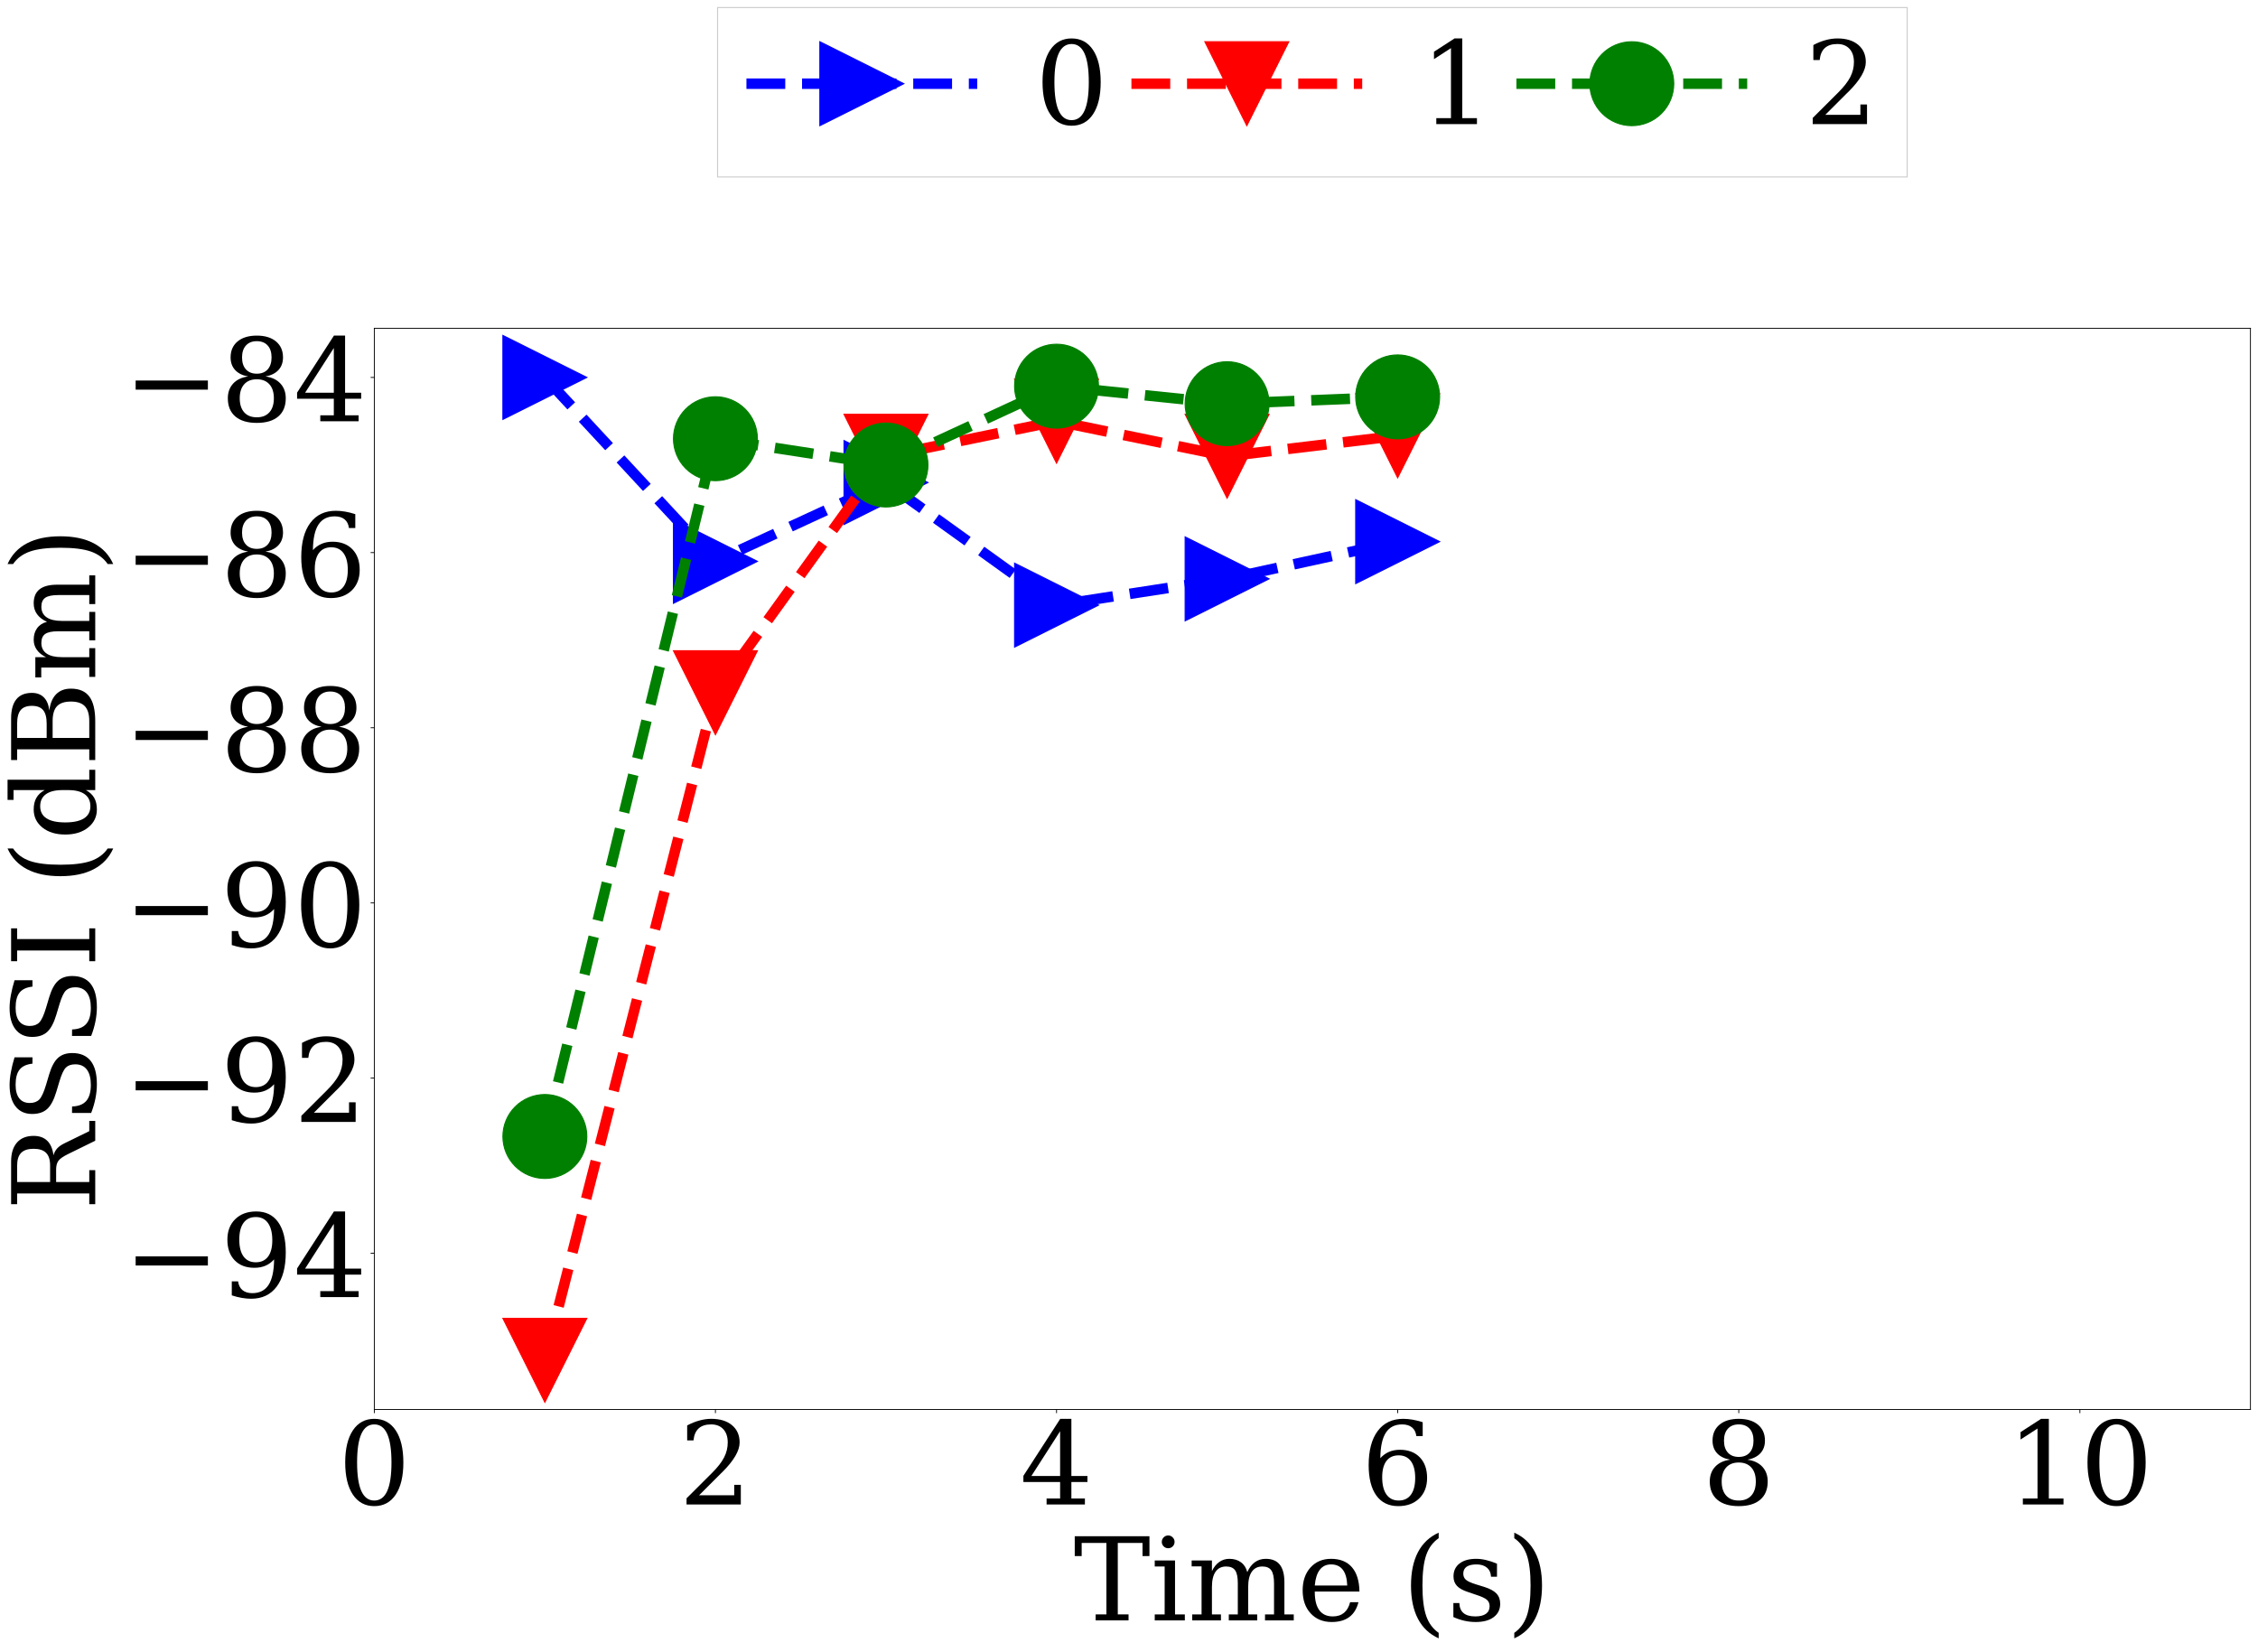
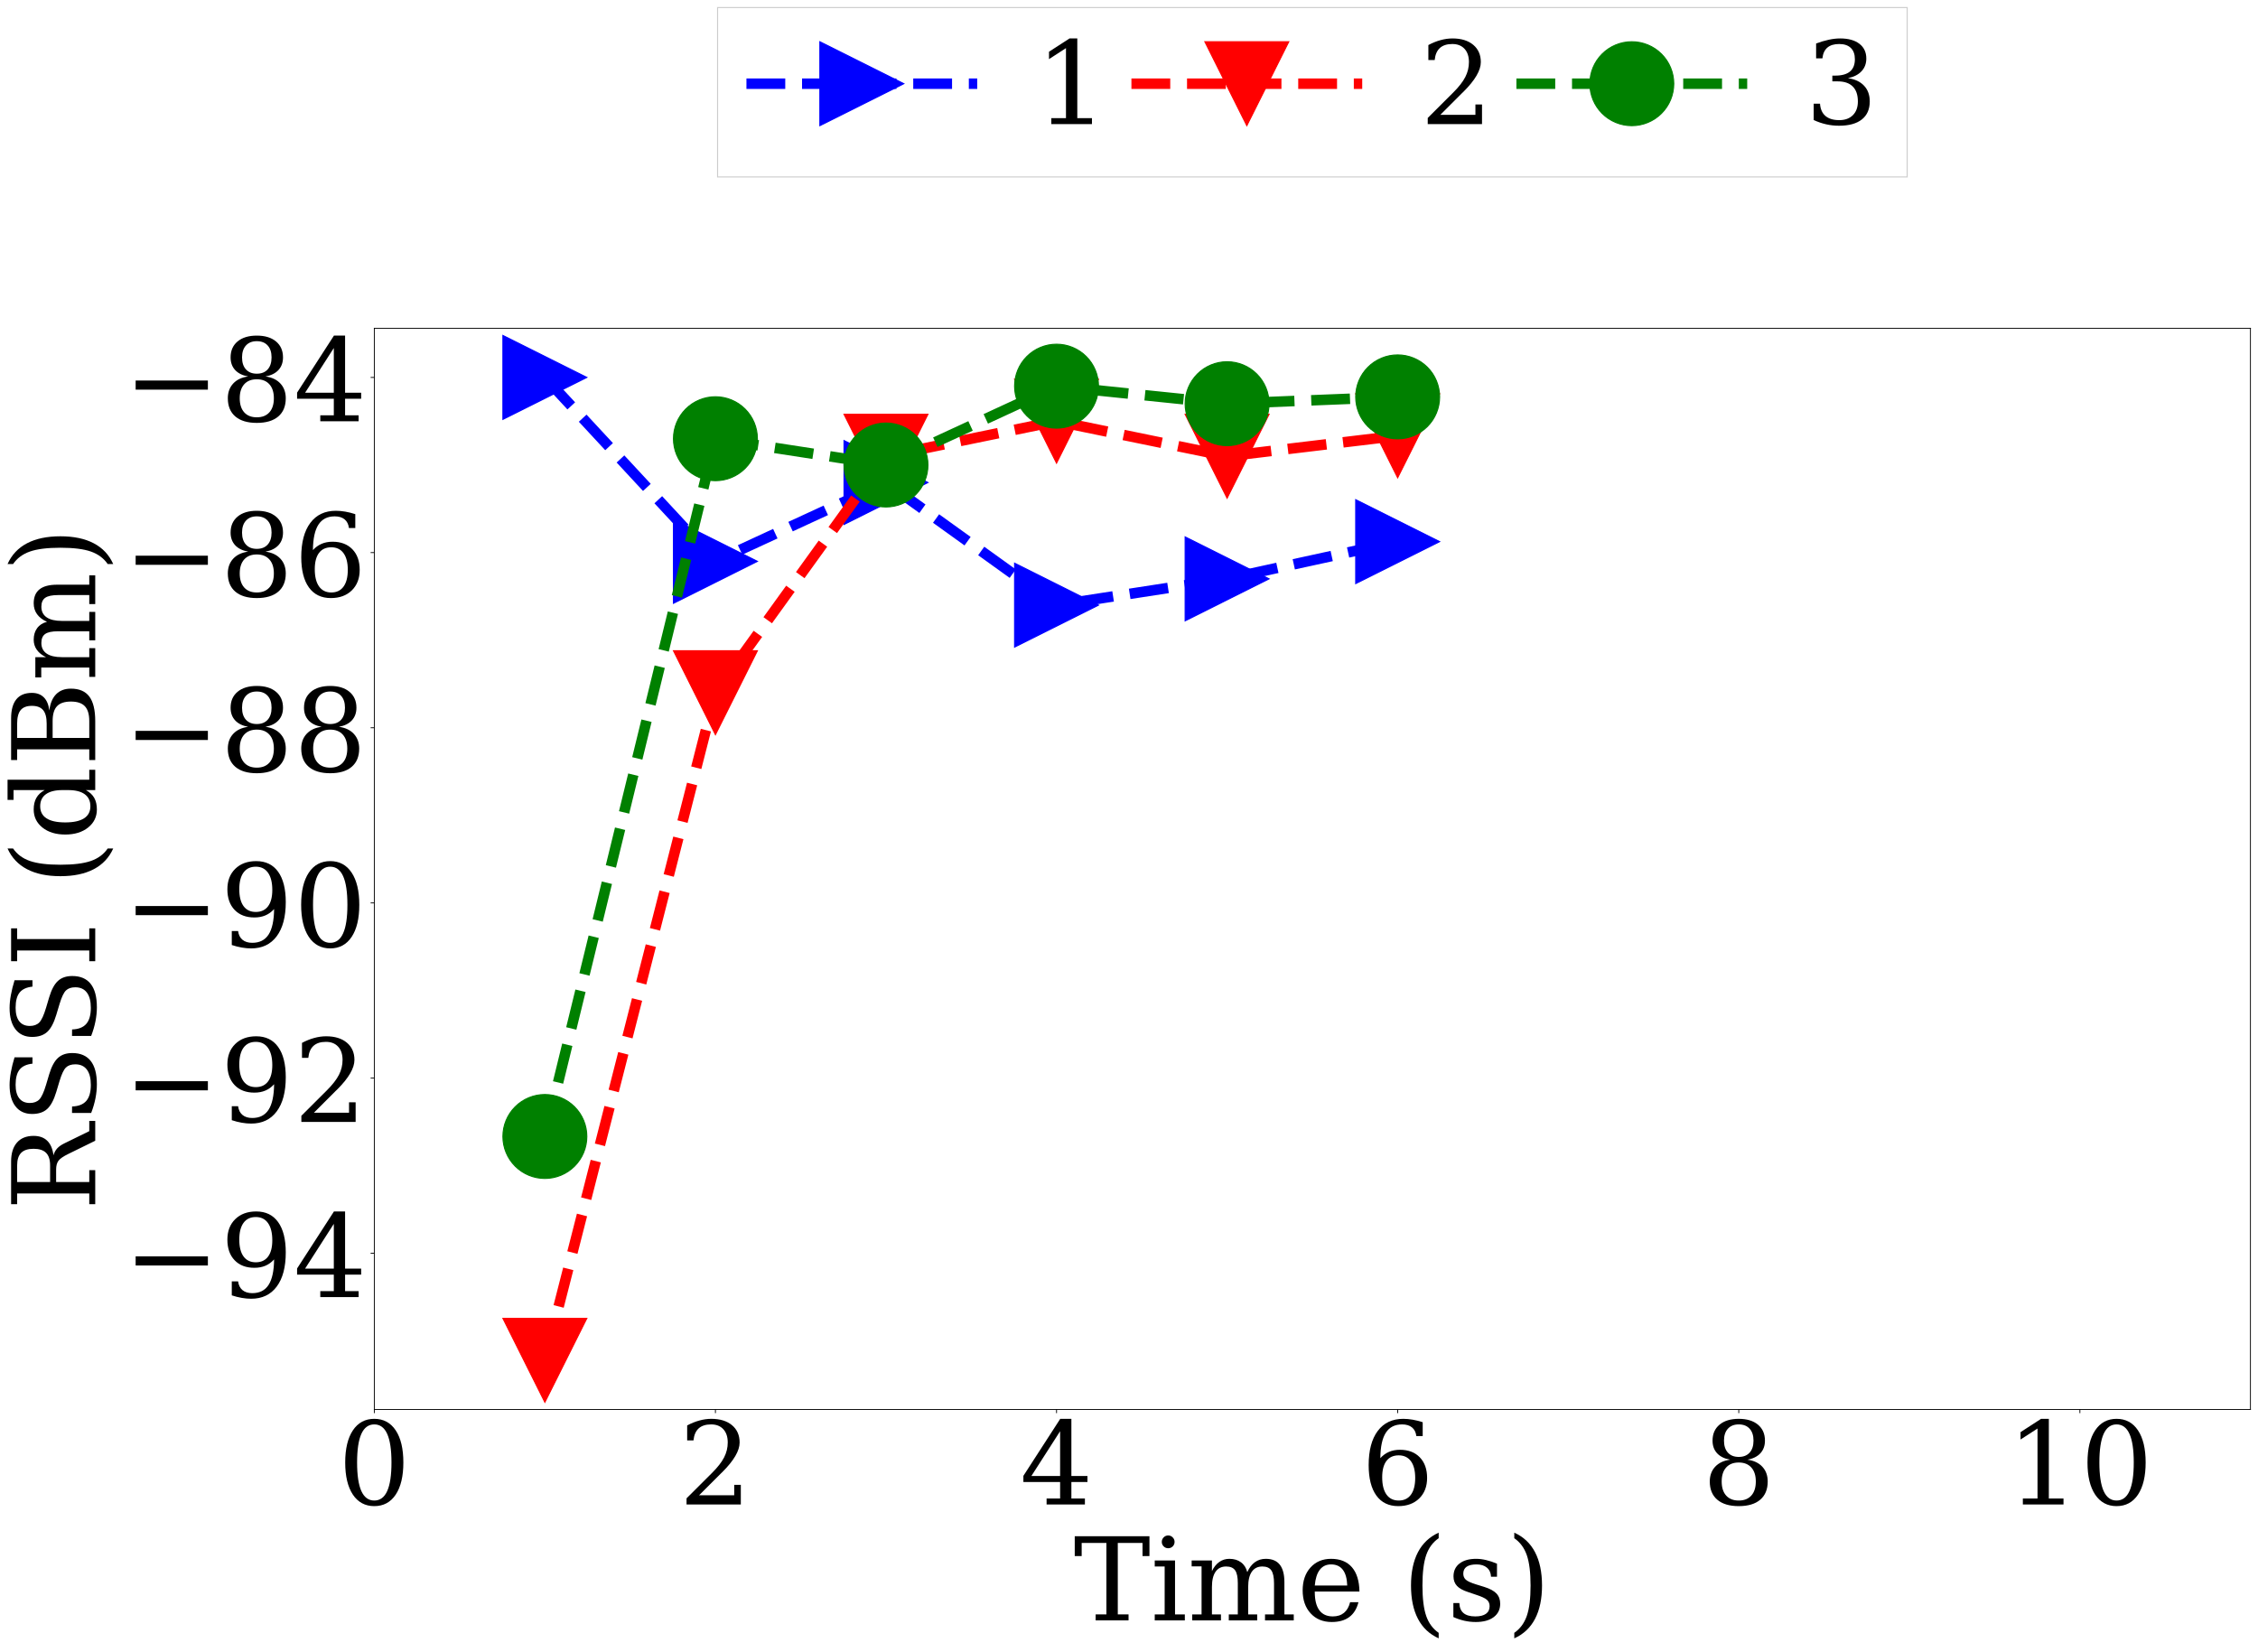
<svg xmlns="http://www.w3.org/2000/svg" xmlns:xlink="http://www.w3.org/1999/xlink" width="2152.426pt" height="1574.635pt" viewBox="0 0 2152.426 1574.635" version="1.1">
  <defs>
    <style type="text/css">*{stroke-linejoin: round; stroke-linecap: butt}</style>
  </defs>
  <g id="figure_1">
    <g id="patch_1">
      <path d="M 0 1574.635  L 2152.426 1574.635  L 2152.426 0  L 0 0  z " style="fill: #ffffff; stroke: #ffffff; stroke-linejoin: miter" />
    </g>
    <g id="axes_1">
      <g id="patch_2">
        <path d="M 356.811 1343.516  L 2145.226 1343.516  L 2145.226 312.912  L 356.811 312.912  z " style="fill: #ffffff" />
      </g>
      <g id="matplotlib.axis_1">
        <g id="xtick_1">
          <g id="line2d_1">
            <defs>
-               <path id="mf5b351b08a" d="M 0 0  L 0 3.5  " style="stroke: #000000; stroke-width: 0.8" />
-             </defs>
-             <g>
-               <use xlink:href="#mf5b351b08a" x="356.811" y="1343.516" style="stroke: #000000; stroke-width: 0.8" />
+               <path id="m88762d3364" d="M 0 0  L 0 3.5  " style="stroke: #000000; stroke-width: 0.8" />
+             </defs>
+             <g>
+               <use xlink:href="#m88762d3364" x="356.811" y="1343.516" style="stroke: #000000; stroke-width: 0.8" />
            </g>
          </g>
          <g id="text_1">
            <g transform="translate(321.8172 1434.099) scale(1.1 -1.1)">
              <defs>
                <path id="DejaVuSerif-30" d="M 2034 219  Q 2513 219 2750 744  Q 2988 1269 2988 2328  Q 2988 3391 2750 3916  Q 2513 4441 2034 4441  Q 1556 4441 1318 3916  Q 1081 3391 1081 2328  Q 1081 1269 1318 744  Q 1556 219 2034 219  z M 2034 -91  Q 1275 -91 848 546  Q 422 1184 422 2328  Q 422 3475 848 4112  Q 1275 4750 2034 4750  Q 2797 4750 3222 4112  Q 3647 3475 3647 2328  Q 3647 1184 3222 546  Q 2797 -91 2034 -91  z " transform="scale(0.015625)" />
              </defs>
              <use xlink:href="#DejaVuSerif-30" />
            </g>
          </g>
        </g>
        <g id="xtick_2">
          <g id="line2d_2">
            <g>
-               <use xlink:href="#mf5b351b08a" x="681.977" y="1343.516" style="stroke: #000000; stroke-width: 0.8" />
+               <use xlink:href="#m88762d3364" x="681.977" y="1343.516" style="stroke: #000000; stroke-width: 0.8" />
            </g>
          </g>
          <g id="text_2">
            <g transform="translate(646.9836 1434.099) scale(1.1 -1.1)">
              <defs>
                <path id="DejaVuSerif-32" d="M 819 3553  L 469 3553  L 469 4384  Q 803 4563 1142 4656  Q 1481 4750 1806 4750  Q 2534 4750 2956 4397  Q 3378 4044 3378 3438  Q 3378 2753 2422 1800  Q 2347 1728 2309 1691  L 1131 513  L 3078 513  L 3078 1088  L 3444 1088  L 3444 0  L 434 0  L 434 341  L 1850 1753  Q 2319 2222 2519 2614  Q 2719 3006 2719 3438  Q 2719 3909 2473 4175  Q 2228 4441 1797 4441  Q 1350 4441 1106 4219  Q 863 3997 819 3553  z " transform="scale(0.015625)" />
              </defs>
              <use xlink:href="#DejaVuSerif-32" />
            </g>
          </g>
        </g>
        <g id="xtick_3">
          <g id="line2d_3">
            <g>
-               <use xlink:href="#mf5b351b08a" x="1007.144" y="1343.516" style="stroke: #000000; stroke-width: 0.8" />
+               <use xlink:href="#m88762d3364" x="1007.144" y="1343.516" style="stroke: #000000; stroke-width: 0.8" />
            </g>
          </g>
          <g id="text_3">
            <g transform="translate(972.1499 1434.099) scale(1.1 -1.1)">
              <defs>
                <path id="DejaVuSerif-34" d="M 2234 1581  L 2234 4063  L 641 1581  L 2234 1581  z M 3609 0  L 1484 0  L 1484 331  L 2234 331  L 2234 1247  L 197 1247  L 197 1588  L 2241 4750  L 2859 4750  L 2859 1581  L 3750 1581  L 3750 1247  L 2859 1247  L 2859 331  L 3609 331  L 3609 0  z " transform="scale(0.015625)" />
              </defs>
              <use xlink:href="#DejaVuSerif-34" />
            </g>
          </g>
        </g>
        <g id="xtick_4">
          <g id="line2d_4">
            <g>
-               <use xlink:href="#mf5b351b08a" x="1332.31" y="1343.516" style="stroke: #000000; stroke-width: 0.8" />
+               <use xlink:href="#m88762d3364" x="1332.31" y="1343.516" style="stroke: #000000; stroke-width: 0.8" />
            </g>
          </g>
          <g id="text_4">
            <g transform="translate(1297.316 1434.099) scale(1.1 -1.1)">
              <defs>
                <path id="DejaVuSerif-36" d="M 2094 219  Q 2534 219 2771 542  Q 3009 866 3009 1472  Q 3009 2078 2771 2401  Q 2534 2725 2094 2725  Q 1647 2725 1412 2412  Q 1178 2100 1178 1509  Q 1178 888 1415 553  Q 1653 219 2094 219  z M 1075 2569  Q 1288 2803 1556 2918  Q 1825 3034 2163 3034  Q 2859 3034 3264 2615  Q 3669 2197 3669 1472  Q 3669 763 3233 336  Q 2797 -91 2069 -91  Q 1278 -91 853 498  Q 428 1088 428 2181  Q 428 3406 931 4078  Q 1434 4750 2350 4750  Q 2597 4750 2869 4703  Q 3141 4656 3425 4563  L 3425 3794  L 3072 3794  Q 3034 4109 2831 4275  Q 2628 4441 2284 4441  Q 1678 4441 1381 3981  Q 1084 3522 1075 2569  z " transform="scale(0.015625)" />
              </defs>
              <use xlink:href="#DejaVuSerif-36" />
            </g>
          </g>
        </g>
        <g id="xtick_5">
          <g id="line2d_5">
            <g>
-               <use xlink:href="#mf5b351b08a" x="1657.476" y="1343.516" style="stroke: #000000; stroke-width: 0.8" />
+               <use xlink:href="#m88762d3364" x="1657.476" y="1343.516" style="stroke: #000000; stroke-width: 0.8" />
            </g>
          </g>
          <g id="text_5">
            <g transform="translate(1622.483 1434.099) scale(1.1 -1.1)">
              <defs>
                <path id="DejaVuSerif-38" d="M 2981 1275  Q 2981 1775 2732 2051  Q 2484 2328 2034 2328  Q 1584 2328 1336 2051  Q 1088 1775 1088 1275  Q 1088 772 1336 495  Q 1584 219 2034 219  Q 2484 219 2732 495  Q 2981 772 2981 1275  z M 2853 3541  Q 2853 3966 2637 4203  Q 2422 4441 2034 4441  Q 1650 4441 1433 4203  Q 1216 3966 1216 3541  Q 1216 3113 1433 2875  Q 1650 2638 2034 2638  Q 2422 2638 2637 2875  Q 2853 3113 2853 3541  z M 2516 2484  Q 3047 2413 3344 2092  Q 3641 1772 3641 1275  Q 3641 619 3225 264  Q 2809 -91 2034 -91  Q 1263 -91 845 264  Q 428 619 428 1275  Q 428 1772 725 2092  Q 1022 2413 1556 2484  Q 1084 2569 832 2842  Q 581 3116 581 3541  Q 581 4103 968 4426  Q 1356 4750 2034 4750  Q 2713 4750 3100 4426  Q 3488 4103 3488 3541  Q 3488 3116 3236 2842  Q 2984 2569 2516 2484  z " transform="scale(0.015625)" />
              </defs>
              <use xlink:href="#DejaVuSerif-38" />
            </g>
          </g>
        </g>
        <g id="xtick_6">
          <g id="line2d_6">
            <g>
-               <use xlink:href="#mf5b351b08a" x="1982.643" y="1343.516" style="stroke: #000000; stroke-width: 0.8" />
+               <use xlink:href="#m88762d3364" x="1982.643" y="1343.516" style="stroke: #000000; stroke-width: 0.8" />
            </g>
          </g>
          <g id="text_6">
            <g transform="translate(1912.655 1434.099) scale(1.1 -1.1)">
              <defs>
                <path id="DejaVuSerif-31" d="M 909 0  L 909 331  L 1722 331  L 1722 4213  L 781 3603  L 781 4013  L 1919 4750  L 2350 4750  L 2350 331  L 3163 331  L 3163 0  L 909 0  z " transform="scale(0.015625)" />
              </defs>
              <use xlink:href="#DejaVuSerif-31" />
              <use xlink:href="#DejaVuSerif-30" x="63.623" />
            </g>
          </g>
        </g>
        <g id="text_7">
          <g transform="translate(1023.413 1544.559) scale(1.1 -1.1)">
            <defs>
              <path id="DejaVuSerif-54" d="M 1222 0  L 1222 331  L 1819 331  L 1819 4294  L 447 4294  L 447 3566  L 63 3566  L 63 4666  L 4206 4666  L 4206 3566  L 3822 3566  L 3822 4294  L 2450 4294  L 2450 331  L 3047 331  L 3047 0  L 1222 0  z " transform="scale(0.015625)" />
              <path id="DejaVuSerif-69" d="M 622 4353  Q 622 4497 726 4603  Q 831 4709 978 4709  Q 1122 4709 1226 4603  Q 1331 4497 1331 4353  Q 1331 4206 1228 4103  Q 1125 4000 978 4000  Q 831 4000 726 4103  Q 622 4206 622 4353  z M 1356 331  L 1900 331  L 1900 0  L 231 0  L 231 331  L 781 331  L 781 2988  L 231 2988  L 231 3322  L 1356 3322  L 1356 331  z " transform="scale(0.015625)" />
              <path id="DejaVuSerif-6d" d="M 3316 2675  Q 3481 3041 3739 3227  Q 3997 3413 4341 3413  Q 4863 3413 5119 3089  Q 5375 2766 5375 2113  L 5375 331  L 5894 331  L 5894 0  L 4300 0  L 4300 331  L 4800 331  L 4800 2047  Q 4800 2556 4650 2772  Q 4500 2988 4153 2988  Q 3769 2988 3567 2697  Q 3366 2406 3366 1850  L 3366 331  L 3866 331  L 3866 0  L 2291 0  L 2291 331  L 2791 331  L 2791 2069  Q 2791 2566 2641 2777  Q 2491 2988 2144 2988  Q 1759 2988 1557 2697  Q 1356 2406 1356 1850  L 1356 331  L 1856 331  L 1856 0  L 263 0  L 263 331  L 781 331  L 781 2994  L 231 2994  L 231 3322  L 1356 3322  L 1356 2731  Q 1516 3063 1762 3238  Q 2009 3413 2322 3413  Q 2709 3413 2968 3220  Q 3228 3028 3316 2675  z " transform="scale(0.015625)" />
              <path id="DejaVuSerif-65" d="M 3469 1600  L 991 1600  L 991 1575  Q 991 903 1244 561  Q 1497 219 1991 219  Q 2369 219 2611 417  Q 2853 616 2950 1006  L 3413 1006  Q 3275 459 2904 184  Q 2534 -91 1931 -91  Q 1203 -91 761 389  Q 319 869 319 1663  Q 319 2450 753 2931  Q 1188 3413 1894 3413  Q 2647 3413 3050 2948  Q 3453 2484 3469 1600  z M 2791 1931  Q 2772 2513 2545 2808  Q 2319 3103 1894 3103  Q 1497 3103 1269 2806  Q 1041 2509 991 1931  L 2791 1931  z " transform="scale(0.015625)" />
              <path id="DejaVuSerif-20" transform="scale(0.015625)" />
              <path id="DejaVuSerif-28" d="M 2041 -997  Q 1281 -656 893 83  Q 506 822 506 1931  Q 506 3044 893 3783  Q 1281 4522 2041 4863  L 2041 4556  Q 1559 4225 1350 3623  Q 1141 3022 1141 1931  Q 1141 844 1350 242  Q 1559 -359 2041 -691  L 2041 -997  z " transform="scale(0.015625)" />
              <path id="DejaVuSerif-73" d="M 359 184  L 359 959  L 691 959  Q 703 588 923 403  Q 1144 219 1575 219  Q 1963 219 2166 364  Q 2369 509 2369 788  Q 2369 1006 2220 1140  Q 2072 1275 1594 1428  L 1178 1569  Q 750 1706 558 1912  Q 366 2119 366 2438  Q 366 2894 700 3153  Q 1034 3413 1625 3413  Q 1888 3413 2178 3344  Q 2469 3275 2778 3144  L 2778 2419  L 2447 2419  Q 2434 2741 2221 2922  Q 2009 3103 1644 3103  Q 1281 3103 1095 2975  Q 909 2847 909 2591  Q 909 2381 1050 2254  Q 1191 2128 1613 1997  L 2069 1856  Q 2541 1709 2748 1489  Q 2956 1269 2956 922  Q 2956 450 2595 179  Q 2234 -91 1600 -91  Q 1278 -91 972 -22  Q 666 47 359 184  z " transform="scale(0.015625)" />
              <path id="DejaVuSerif-29" d="M 453 -997  L 453 -691  Q 934 -359 1145 242  Q 1356 844 1356 1931  Q 1356 3022 1145 3623  Q 934 4225 453 4556  L 453 4863  Q 1216 4522 1603 3783  Q 1991 3044 1991 1931  Q 1991 822 1603 83  Q 1216 -656 453 -997  z " transform="scale(0.015625)" />
            </defs>
            <use xlink:href="#DejaVuSerif-54" />
            <use xlink:href="#DejaVuSerif-69" x="66.699" />
            <use xlink:href="#DejaVuSerif-6d" x="98.682" />
            <use xlink:href="#DejaVuSerif-65" x="193.506" />
            <use xlink:href="#DejaVuSerif-20" x="252.686" />
            <use xlink:href="#DejaVuSerif-28" x="284.473" />
            <use xlink:href="#DejaVuSerif-73" x="323.486" />
            <use xlink:href="#DejaVuSerif-29" x="374.805" />
          </g>
        </g>
      </g>
      <g id="matplotlib.axis_2">
        <g id="ytick_1">
          <g id="line2d_7">
            <defs>
-               <path id="m2a451fce6c" d="M 0 0  L -3.5 0  " style="stroke: #000000; stroke-width: 0.8" />
-             </defs>
-             <g>
-               <use xlink:href="#m2a451fce6c" x="356.811" y="1194.631" style="stroke: #000000; stroke-width: 0.8" />
+               <path id="m4839312b27" d="M 0 0  L -3.5 0  " style="stroke: #000000; stroke-width: 0.8" />
+             </defs>
+             <g>
+               <use xlink:href="#m4839312b27" x="356.811" y="1194.631" style="stroke: #000000; stroke-width: 0.8" />
            </g>
          </g>
          <g id="text_8">
            <g transform="translate(117.6594 1236.422) scale(1.1 -1.1)">
              <defs>
                <path id="DejaVuSerif-2212" d="M 678 2259  L 4684 2259  L 4684 1753  L 678 1753  L 678 2259  z " transform="scale(0.015625)" />
                <path id="DejaVuSerif-39" d="M 2994 2091  Q 2784 1856 2512 1740  Q 2241 1625 1900 1625  Q 1206 1625 804 2044  Q 403 2463 403 3188  Q 403 3897 839 4323  Q 1275 4750 2003 4750  Q 2794 4750 3217 4161  Q 3641 3572 3641 2478  Q 3641 1253 3137 581  Q 2634 -91 1722 -91  Q 1475 -91 1203 -44  Q 931 3 647 97  L 647 872  L 997 872  Q 1038 556 1241 387  Q 1444 219 1784 219  Q 2391 219 2687 676  Q 2984 1134 2994 2091  z M 1978 4441  Q 1534 4441 1298 4117  Q 1063 3794 1063 3188  Q 1063 2581 1298 2256  Q 1534 1931 1978 1931  Q 2422 1931 2658 2245  Q 2894 2559 2894 3150  Q 2894 3772 2656 4106  Q 2419 4441 1978 4441  z " transform="scale(0.015625)" />
              </defs>
              <use xlink:href="#DejaVuSerif-2212" />
              <use xlink:href="#DejaVuSerif-39" x="83.789" />
              <use xlink:href="#DejaVuSerif-34" x="147.412" />
            </g>
          </g>
        </g>
        <g id="ytick_2">
          <g id="line2d_8">
            <g>
-               <use xlink:href="#m2a451fce6c" x="356.811" y="1027.656" style="stroke: #000000; stroke-width: 0.8" />
+               <use xlink:href="#m4839312b27" x="356.811" y="1027.656" style="stroke: #000000; stroke-width: 0.8" />
            </g>
          </g>
          <g id="text_9">
            <g transform="translate(117.6594 1069.447) scale(1.1 -1.1)">
              <use xlink:href="#DejaVuSerif-2212" />
              <use xlink:href="#DejaVuSerif-39" x="83.789" />
              <use xlink:href="#DejaVuSerif-32" x="147.412" />
            </g>
          </g>
        </g>
        <g id="ytick_3">
          <g id="line2d_9">
            <g>
-               <use xlink:href="#m2a451fce6c" x="356.811" y="860.681" style="stroke: #000000; stroke-width: 0.8" />
+               <use xlink:href="#m4839312b27" x="356.811" y="860.681" style="stroke: #000000; stroke-width: 0.8" />
            </g>
          </g>
          <g id="text_10">
            <g transform="translate(117.6594 902.4727) scale(1.1 -1.1)">
              <use xlink:href="#DejaVuSerif-2212" />
              <use xlink:href="#DejaVuSerif-39" x="83.789" />
              <use xlink:href="#DejaVuSerif-30" x="147.412" />
            </g>
          </g>
        </g>
        <g id="ytick_4">
          <g id="line2d_10">
            <g>
-               <use xlink:href="#m2a451fce6c" x="356.811" y="693.707" style="stroke: #000000; stroke-width: 0.8" />
+               <use xlink:href="#m4839312b27" x="356.811" y="693.707" style="stroke: #000000; stroke-width: 0.8" />
            </g>
          </g>
          <g id="text_11">
            <g transform="translate(117.6594 735.4981) scale(1.1 -1.1)">
              <use xlink:href="#DejaVuSerif-2212" />
              <use xlink:href="#DejaVuSerif-38" x="83.789" />
              <use xlink:href="#DejaVuSerif-38" x="147.412" />
            </g>
          </g>
        </g>
        <g id="ytick_5">
          <g id="line2d_11">
            <g>
-               <use xlink:href="#m2a451fce6c" x="356.811" y="526.732" style="stroke: #000000; stroke-width: 0.8" />
+               <use xlink:href="#m4839312b27" x="356.811" y="526.732" style="stroke: #000000; stroke-width: 0.8" />
            </g>
          </g>
          <g id="text_12">
            <g transform="translate(117.6594 568.5234) scale(1.1 -1.1)">
              <use xlink:href="#DejaVuSerif-2212" />
              <use xlink:href="#DejaVuSerif-38" x="83.789" />
              <use xlink:href="#DejaVuSerif-36" x="147.412" />
            </g>
          </g>
        </g>
        <g id="ytick_6">
          <g id="line2d_12">
            <g>
-               <use xlink:href="#m2a451fce6c" x="356.811" y="359.757" style="stroke: #000000; stroke-width: 0.8" />
+               <use xlink:href="#m4839312b27" x="356.811" y="359.757" style="stroke: #000000; stroke-width: 0.8" />
            </g>
          </g>
          <g id="text_13">
            <g transform="translate(117.6594 401.5487) scale(1.1 -1.1)">
              <use xlink:href="#DejaVuSerif-2212" />
              <use xlink:href="#DejaVuSerif-38" x="83.789" />
              <use xlink:href="#DejaVuSerif-34" x="147.412" />
            </g>
          </g>
        </g>
        <g id="text_14">
          <g transform="translate(90.78281 1153.917) rotate(-90) scale(1.1 -1.1)">
            <defs>
              <path id="DejaVuSerif-52" d="M 3066 2316  Q 3284 2256 3442 2114  Q 3600 1972 3725 1716  L 4403 331  L 4972 331  L 4972 0  L 3872 0  L 3144 1484  Q 2934 1916 2759 2042  Q 2584 2169 2278 2169  L 1581 2169  L 1581 331  L 2241 331  L 2241 0  L 353 0  L 353 331  L 947 331  L 947 4331  L 353 4331  L 353 4666  L 2719 4666  Q 3400 4666 3770 4341  Q 4141 4016 4141 3419  Q 4141 2938 3870 2661  Q 3600 2384 3066 2316  z M 1581 2503  L 2503 2503  Q 2975 2503 3200 2726  Q 3425 2950 3425 3419  Q 3425 3888 3200 4109  Q 2975 4331 2503 4331  L 1581 4331  L 1581 2503  z " transform="scale(0.015625)" />
              <path id="DejaVuSerif-53" d="M 594 225  L 594 1288  L 953 1284  Q 969 753 1261 498  Q 1553 244 2150 244  Q 2706 244 2998 464  Q 3291 684 3291 1106  Q 3291 1444 3114 1625  Q 2938 1806 2369 1978  L 1753 2163  Q 1084 2366 811 2669  Q 538 2972 538 3500  Q 538 4094 959 4422  Q 1381 4750 2144 4750  Q 2469 4750 2856 4679  Q 3244 4609 3681 4475  L 3681 3481  L 3328 3481  Q 3275 3975 2998 4195  Q 2722 4416 2156 4416  Q 1663 4416 1405 4214  Q 1147 4013 1147 3628  Q 1147 3294 1340 3103  Q 1534 2913 2163 2725  L 2741 2553  Q 3375 2363 3645 2067  Q 3916 1772 3916 1275  Q 3916 597 3481 253  Q 3047 -91 2188 -91  Q 1803 -91 1404 -12  Q 1006 66 594 225  z " transform="scale(0.015625)" />
              <path id="DejaVuSerif-49" d="M 1581 331  L 2175 331  L 2175 0  L 353 0  L 353 331  L 947 331  L 947 4331  L 353 4331  L 353 4666  L 2175 4666  L 2175 4331  L 1581 4331  L 1581 331  z " transform="scale(0.015625)" />
              <path id="DejaVuSerif-64" d="M 3359 331  L 3909 331  L 3909 0  L 2784 0  L 2784 519  Q 2616 206 2355 57  Q 2094 -91 1709 -91  Q 1097 -91 708 395  Q 319 881 319 1663  Q 319 2444 706 2928  Q 1094 3413 1709 3413  Q 2094 3413 2355 3264  Q 2616 3116 2784 2803  L 2784 4531  L 2241 4531  L 2241 4863  L 3359 4863  L 3359 331  z M 2784 1497  L 2784 1825  Q 2784 2422 2554 2737  Q 2325 3053 1888 3053  Q 1444 3053 1217 2703  Q 991 2353 991 1663  Q 991 975 1217 622  Q 1444 269 1888 269  Q 2325 269 2554 583  Q 2784 897 2784 1497  z " transform="scale(0.015625)" />
              <path id="DejaVuSerif-42" d="M 1581 331  L 2516 331  Q 3078 331 3337 575  Q 3597 819 3597 1350  Q 3597 1878 3339 2120  Q 3081 2363 2516 2363  L 1581 2363  L 1581 331  z M 1581 2694  L 2375 2694  Q 2888 2694 3123 2891  Q 3359 3088 3359 3513  Q 3359 3941 3123 4136  Q 2888 4331 2375 4331  L 1581 4331  L 1581 2694  z M 353 0  L 353 331  L 947 331  L 947 4331  L 353 4331  L 353 4666  L 2656 4666  Q 3363 4666 3720 4377  Q 4078 4088 4078 3513  Q 4078 3097 3829 2850  Q 3581 2603 3103 2547  Q 3697 2472 4005 2167  Q 4313 1863 4313 1350  Q 4313 656 3875 328  Q 3438 0 2509 0  L 353 0  z " transform="scale(0.015625)" />
            </defs>
            <use xlink:href="#DejaVuSerif-52" />
            <use xlink:href="#DejaVuSerif-53" x="75.293" />
            <use xlink:href="#DejaVuSerif-53" x="142.049" />
            <use xlink:href="#DejaVuSerif-49" x="210.555" />
            <use xlink:href="#DejaVuSerif-20" x="250.057" />
            <use xlink:href="#DejaVuSerif-28" x="281.844" />
            <use xlink:href="#DejaVuSerif-64" x="320.857" />
            <use xlink:href="#DejaVuSerif-42" x="384.871" />
            <use xlink:href="#DejaVuSerif-6d" x="458.357" />
            <use xlink:href="#DejaVuSerif-29" x="553.182" />
          </g>
        </g>
      </g>
      <g id="line2d_13">
-         <path d="M 519.394 359.757  L 681.977 535.081  L 844.56 459.942  L 1007.144 576.824  L 1169.727 551.778  L 1332.31 516.296  " clip-path="url(#p8d3d723abf)" style="fill: none; stroke-dasharray: 37,16; stroke-dashoffset: 0; stroke: #0000ff; stroke-width: 10" />
+         <path d="M 519.394 359.757  L 681.977 535.081  L 844.56 459.942  L 1007.144 576.824  L 1169.727 551.778  L 1332.31 516.296  " clip-path="url(#p04f6939e48)" style="fill: none; stroke-dasharray: 37,16; stroke-dashoffset: 0; stroke: #0000ff; stroke-width: 10" />
        <defs>
-           <path id="m45172ed244" d="M 40 0  L -40 -40  L -40 40  z " style="stroke: #0000ff; stroke-linejoin: miter" />
+           <path id="m3910180bef" d="M 40 0  L -40 -40  L -40 40  z " style="stroke: #0000ff; stroke-linejoin: miter" />
        </defs>
-         <g clip-path="url(#p8d3d723abf)">
-           <use xlink:href="#m45172ed244" x="519.394" y="359.757" style="fill: #0000ff; stroke: #0000ff; stroke-linejoin: miter" />
-           <use xlink:href="#m45172ed244" x="681.977" y="535.081" style="fill: #0000ff; stroke: #0000ff; stroke-linejoin: miter" />
-           <use xlink:href="#m45172ed244" x="844.56" y="459.942" style="fill: #0000ff; stroke: #0000ff; stroke-linejoin: miter" />
-           <use xlink:href="#m45172ed244" x="1007.144" y="576.824" style="fill: #0000ff; stroke: #0000ff; stroke-linejoin: miter" />
-           <use xlink:href="#m45172ed244" x="1169.727" y="551.778" style="fill: #0000ff; stroke: #0000ff; stroke-linejoin: miter" />
-           <use xlink:href="#m45172ed244" x="1332.31" y="516.296" style="fill: #0000ff; stroke: #0000ff; stroke-linejoin: miter" />
+         <g clip-path="url(#p04f6939e48)">
+           <use xlink:href="#m3910180bef" x="519.394" y="359.757" style="fill: #0000ff; stroke: #0000ff; stroke-linejoin: miter" />
+           <use xlink:href="#m3910180bef" x="681.977" y="535.081" style="fill: #0000ff; stroke: #0000ff; stroke-linejoin: miter" />
+           <use xlink:href="#m3910180bef" x="844.56" y="459.942" style="fill: #0000ff; stroke: #0000ff; stroke-linejoin: miter" />
+           <use xlink:href="#m3910180bef" x="1007.144" y="576.824" style="fill: #0000ff; stroke: #0000ff; stroke-linejoin: miter" />
+           <use xlink:href="#m3910180bef" x="1169.727" y="551.778" style="fill: #0000ff; stroke: #0000ff; stroke-linejoin: miter" />
+           <use xlink:href="#m3910180bef" x="1332.31" y="516.296" style="fill: #0000ff; stroke: #0000ff; stroke-linejoin: miter" />
        </g>
      </g>
      <g id="line2d_14">
-         <path d="M 519.394 1296.671  L 681.977 660.312  L 844.56 434.896  L 1007.144 401.501  L 1169.727 434.896  L 1332.31 415.416  " clip-path="url(#p8d3d723abf)" style="fill: none; stroke-dasharray: 37,16; stroke-dashoffset: 0; stroke: #ff0000; stroke-width: 10" />
+         <path d="M 519.394 1296.671  L 681.977 660.312  L 844.56 434.896  L 1007.144 401.501  L 1169.727 434.896  L 1332.31 415.416  " clip-path="url(#p04f6939e48)" style="fill: none; stroke-dasharray: 37,16; stroke-dashoffset: 0; stroke: #ff0000; stroke-width: 10" />
        <defs>
-           <path id="m8641e3f7a7" d="M -0 40  L 40 -40  L -40 -40  z " style="stroke: #ff0000; stroke-linejoin: miter" />
+           <path id="m48d9b5360c" d="M -0 40  L 40 -40  L -40 -40  z " style="stroke: #ff0000; stroke-linejoin: miter" />
        </defs>
-         <g clip-path="url(#p8d3d723abf)">
-           <use xlink:href="#m8641e3f7a7" x="519.394" y="1296.671" style="fill: #ff0000; stroke: #ff0000; stroke-linejoin: miter" />
-           <use xlink:href="#m8641e3f7a7" x="681.977" y="660.312" style="fill: #ff0000; stroke: #ff0000; stroke-linejoin: miter" />
-           <use xlink:href="#m8641e3f7a7" x="844.56" y="434.896" style="fill: #ff0000; stroke: #ff0000; stroke-linejoin: miter" />
-           <use xlink:href="#m8641e3f7a7" x="1007.144" y="401.501" style="fill: #ff0000; stroke: #ff0000; stroke-linejoin: miter" />
-           <use xlink:href="#m8641e3f7a7" x="1169.727" y="434.896" style="fill: #ff0000; stroke: #ff0000; stroke-linejoin: miter" />
-           <use xlink:href="#m8641e3f7a7" x="1332.31" y="415.416" style="fill: #ff0000; stroke: #ff0000; stroke-linejoin: miter" />
+         <g clip-path="url(#p04f6939e48)">
+           <use xlink:href="#m48d9b5360c" x="519.394" y="1296.671" style="fill: #ff0000; stroke: #ff0000; stroke-linejoin: miter" />
+           <use xlink:href="#m48d9b5360c" x="681.977" y="660.312" style="fill: #ff0000; stroke: #ff0000; stroke-linejoin: miter" />
+           <use xlink:href="#m48d9b5360c" x="844.56" y="434.896" style="fill: #ff0000; stroke: #ff0000; stroke-linejoin: miter" />
+           <use xlink:href="#m48d9b5360c" x="1007.144" y="401.501" style="fill: #ff0000; stroke: #ff0000; stroke-linejoin: miter" />
+           <use xlink:href="#m48d9b5360c" x="1169.727" y="434.896" style="fill: #ff0000; stroke: #ff0000; stroke-linejoin: miter" />
+           <use xlink:href="#m48d9b5360c" x="1332.31" y="415.416" style="fill: #ff0000; stroke: #ff0000; stroke-linejoin: miter" />
        </g>
      </g>
      <g id="line2d_15">
-         <path d="M 519.394 1083.314  L 681.977 418.198  L 844.56 443.245  L 1007.144 368.106  L 1169.727 384.804  L 1332.31 378.31  " clip-path="url(#p8d3d723abf)" style="fill: none; stroke-dasharray: 37,16; stroke-dashoffset: 0; stroke: #008000; stroke-width: 10" />
+         <path d="M 519.394 1083.314  L 681.977 418.198  L 844.56 443.245  L 1007.144 368.106  L 1169.727 384.804  L 1332.31 378.31  " clip-path="url(#p04f6939e48)" style="fill: none; stroke-dasharray: 37,16; stroke-dashoffset: 0; stroke: #008000; stroke-width: 10" />
        <defs>
-           <path id="m1fc3e0b011" d="M 0 40  C 10.608 40 20.783 35.785 28.284 28.284  C 35.785 20.783 40 10.608 40 0  C 40 -10.608 35.785 -20.783 28.284 -28.284  C 20.783 -35.785 10.608 -40 0 -40  C -10.608 -40 -20.783 -35.785 -28.284 -28.284  C -35.785 -20.783 -40 -10.608 -40 0  C -40 10.608 -35.785 20.783 -28.284 28.284  C -20.783 35.785 -10.608 40 0 40  z " style="stroke: #008000" />
+           <path id="m43c5c7c4db" d="M 0 40  C 10.608 40 20.783 35.785 28.284 28.284  C 35.785 20.783 40 10.608 40 0  C 40 -10.608 35.785 -20.783 28.284 -28.284  C 20.783 -35.785 10.608 -40 0 -40  C -10.608 -40 -20.783 -35.785 -28.284 -28.284  C -35.785 -20.783 -40 -10.608 -40 0  C -40 10.608 -35.785 20.783 -28.284 28.284  C -20.783 35.785 -10.608 40 0 40  z " style="stroke: #008000" />
        </defs>
-         <g clip-path="url(#p8d3d723abf)">
-           <use xlink:href="#m1fc3e0b011" x="519.394" y="1083.314" style="fill: #008000; stroke: #008000" />
-           <use xlink:href="#m1fc3e0b011" x="681.977" y="418.198" style="fill: #008000; stroke: #008000" />
-           <use xlink:href="#m1fc3e0b011" x="844.56" y="443.245" style="fill: #008000; stroke: #008000" />
-           <use xlink:href="#m1fc3e0b011" x="1007.144" y="368.106" style="fill: #008000; stroke: #008000" />
-           <use xlink:href="#m1fc3e0b011" x="1169.727" y="384.804" style="fill: #008000; stroke: #008000" />
-           <use xlink:href="#m1fc3e0b011" x="1332.31" y="378.31" style="fill: #008000; stroke: #008000" />
+         <g clip-path="url(#p04f6939e48)">
+           <use xlink:href="#m43c5c7c4db" x="519.394" y="1083.314" style="fill: #008000; stroke: #008000" />
+           <use xlink:href="#m43c5c7c4db" x="681.977" y="418.198" style="fill: #008000; stroke: #008000" />
+           <use xlink:href="#m43c5c7c4db" x="844.56" y="443.245" style="fill: #008000; stroke: #008000" />
+           <use xlink:href="#m43c5c7c4db" x="1007.144" y="368.106" style="fill: #008000; stroke: #008000" />
+           <use xlink:href="#m43c5c7c4db" x="1169.727" y="384.804" style="fill: #008000; stroke: #008000" />
+           <use xlink:href="#m43c5c7c4db" x="1332.31" y="378.31" style="fill: #008000; stroke: #008000" />
        </g>
      </g>
      <g id="patch_3">
        <path d="M 356.811 1343.516  L 356.811 312.912  " style="fill: none; stroke: #000000; stroke-width: 0.8; stroke-linejoin: miter; stroke-linecap: square" />
      </g>
      <g id="patch_4">
        <path d="M 2145.226 1343.516  L 2145.226 312.912  " style="fill: none; stroke: #000000; stroke-width: 0.8; stroke-linejoin: miter; stroke-linecap: square" />
      </g>
      <g id="patch_5">
        <path d="M 356.811 1343.516  L 2145.226 1343.516  " style="fill: none; stroke: #000000; stroke-width: 0.8; stroke-linejoin: miter; stroke-linecap: square" />
      </g>
      <g id="patch_6">
        <path d="M 356.811 312.912  L 2145.226 312.912  " style="fill: none; stroke: #000000; stroke-width: 0.8; stroke-linejoin: miter; stroke-linecap: square" />
      </g>
      <g id="legend_1">
        <g id="patch_7">
          <path d="M 684.037 168.659  L 1818 168.659  L 1818 7.2  L 684.037 7.2  z " style="fill: #ffffff; stroke: #cccccc; stroke-linejoin: miter" />
        </g>
        <g id="line2d_16">
          <path d="M 711.537 79.783  L 821.537 79.783  L 931.537 79.783  " style="fill: none; stroke-dasharray: 37,16; stroke-dashoffset: 0; stroke: #0000ff; stroke-width: 10" />
          <g>
-             <use xlink:href="#m45172ed244" x="821.537" y="79.783" style="fill: #0000ff; stroke: #0000ff; stroke-linejoin: miter" />
+             <use xlink:href="#m3910180bef" x="821.537" y="79.783" style="fill: #0000ff; stroke: #0000ff; stroke-linejoin: miter" />
          </g>
        </g>
        <g id="text_15">
          <g transform="translate(986.5372 118.2828) scale(1.1 -1.1)">
-             <use xlink:href="#DejaVuSerif-30" />
+             <use xlink:href="#DejaVuSerif-31" />
          </g>
        </g>
        <g id="line2d_17">
          <path d="M 1078.525 79.783  L 1188.525 79.783  L 1298.525 79.783  " style="fill: none; stroke-dasharray: 37,16; stroke-dashoffset: 0; stroke: #ff0000; stroke-width: 10" />
          <g>
-             <use xlink:href="#m8641e3f7a7" x="1188.525" y="79.783" style="fill: #ff0000; stroke: #ff0000; stroke-linejoin: miter" />
+             <use xlink:href="#m48d9b5360c" x="1188.525" y="79.783" style="fill: #ff0000; stroke: #ff0000; stroke-linejoin: miter" />
          </g>
        </g>
        <g id="text_16">
          <g transform="translate(1353.525 118.2828) scale(1.1 -1.1)">
-             <use xlink:href="#DejaVuSerif-31" />
+             <use xlink:href="#DejaVuSerif-32" />
          </g>
        </g>
        <g id="line2d_18">
          <path d="M 1445.512 79.783  L 1555.512 79.783  L 1665.512 79.783  " style="fill: none; stroke-dasharray: 37,16; stroke-dashoffset: 0; stroke: #008000; stroke-width: 10" />
          <g>
-             <use xlink:href="#m1fc3e0b011" x="1555.512" y="79.783" style="fill: #008000; stroke: #008000" />
+             <use xlink:href="#m43c5c7c4db" x="1555.512" y="79.783" style="fill: #008000; stroke: #008000" />
          </g>
        </g>
        <g id="text_17">
          <g transform="translate(1720.512 118.2828) scale(1.1 -1.1)">
-             <use xlink:href="#DejaVuSerif-32" />
+             <defs>
+               <path id="DejaVuSerif-33" d="M 622 4469  Q 988 4606 1323 4678  Q 1659 4750 1953 4750  Q 2638 4750 3022 4454  Q 3406 4159 3406 3634  Q 3406 3213 3140 2930  Q 2875 2647 2388 2547  Q 2963 2466 3280 2130  Q 3597 1794 3597 1259  Q 3597 606 3158 257  Q 2719 -91 1894 -91  Q 1528 -91 1179 -12  Q 831 66 488 225  L 488 1131  L 838 1131  Q 869 681 1141 450  Q 1413 219 1906 219  Q 2384 219 2661 495  Q 2938 772 2938 1253  Q 2938 1803 2653 2086  Q 2369 2369 1819 2369  L 1522 2369  L 1522 2688  L 1678 2688  Q 2225 2688 2498 2914  Q 2772 3141 2772 3597  Q 2772 4006 2547 4223  Q 2322 4441 1900 4441  Q 1478 4441 1245 4241  Q 1013 4041 972 3647  L 622 3647  L 622 4469  z " transform="scale(0.015625)" />
+             </defs>
+             <use xlink:href="#DejaVuSerif-33" />
          </g>
        </g>
      </g>
    </g>
  </g>
  <defs>
-     <clipPath id="p8d3d723abf">
+     <clipPath id="p04f6939e48">
      <rect x="356.811" y="312.912" width="1788.415" height="1030.605" />
    </clipPath>
  </defs>
</svg>
